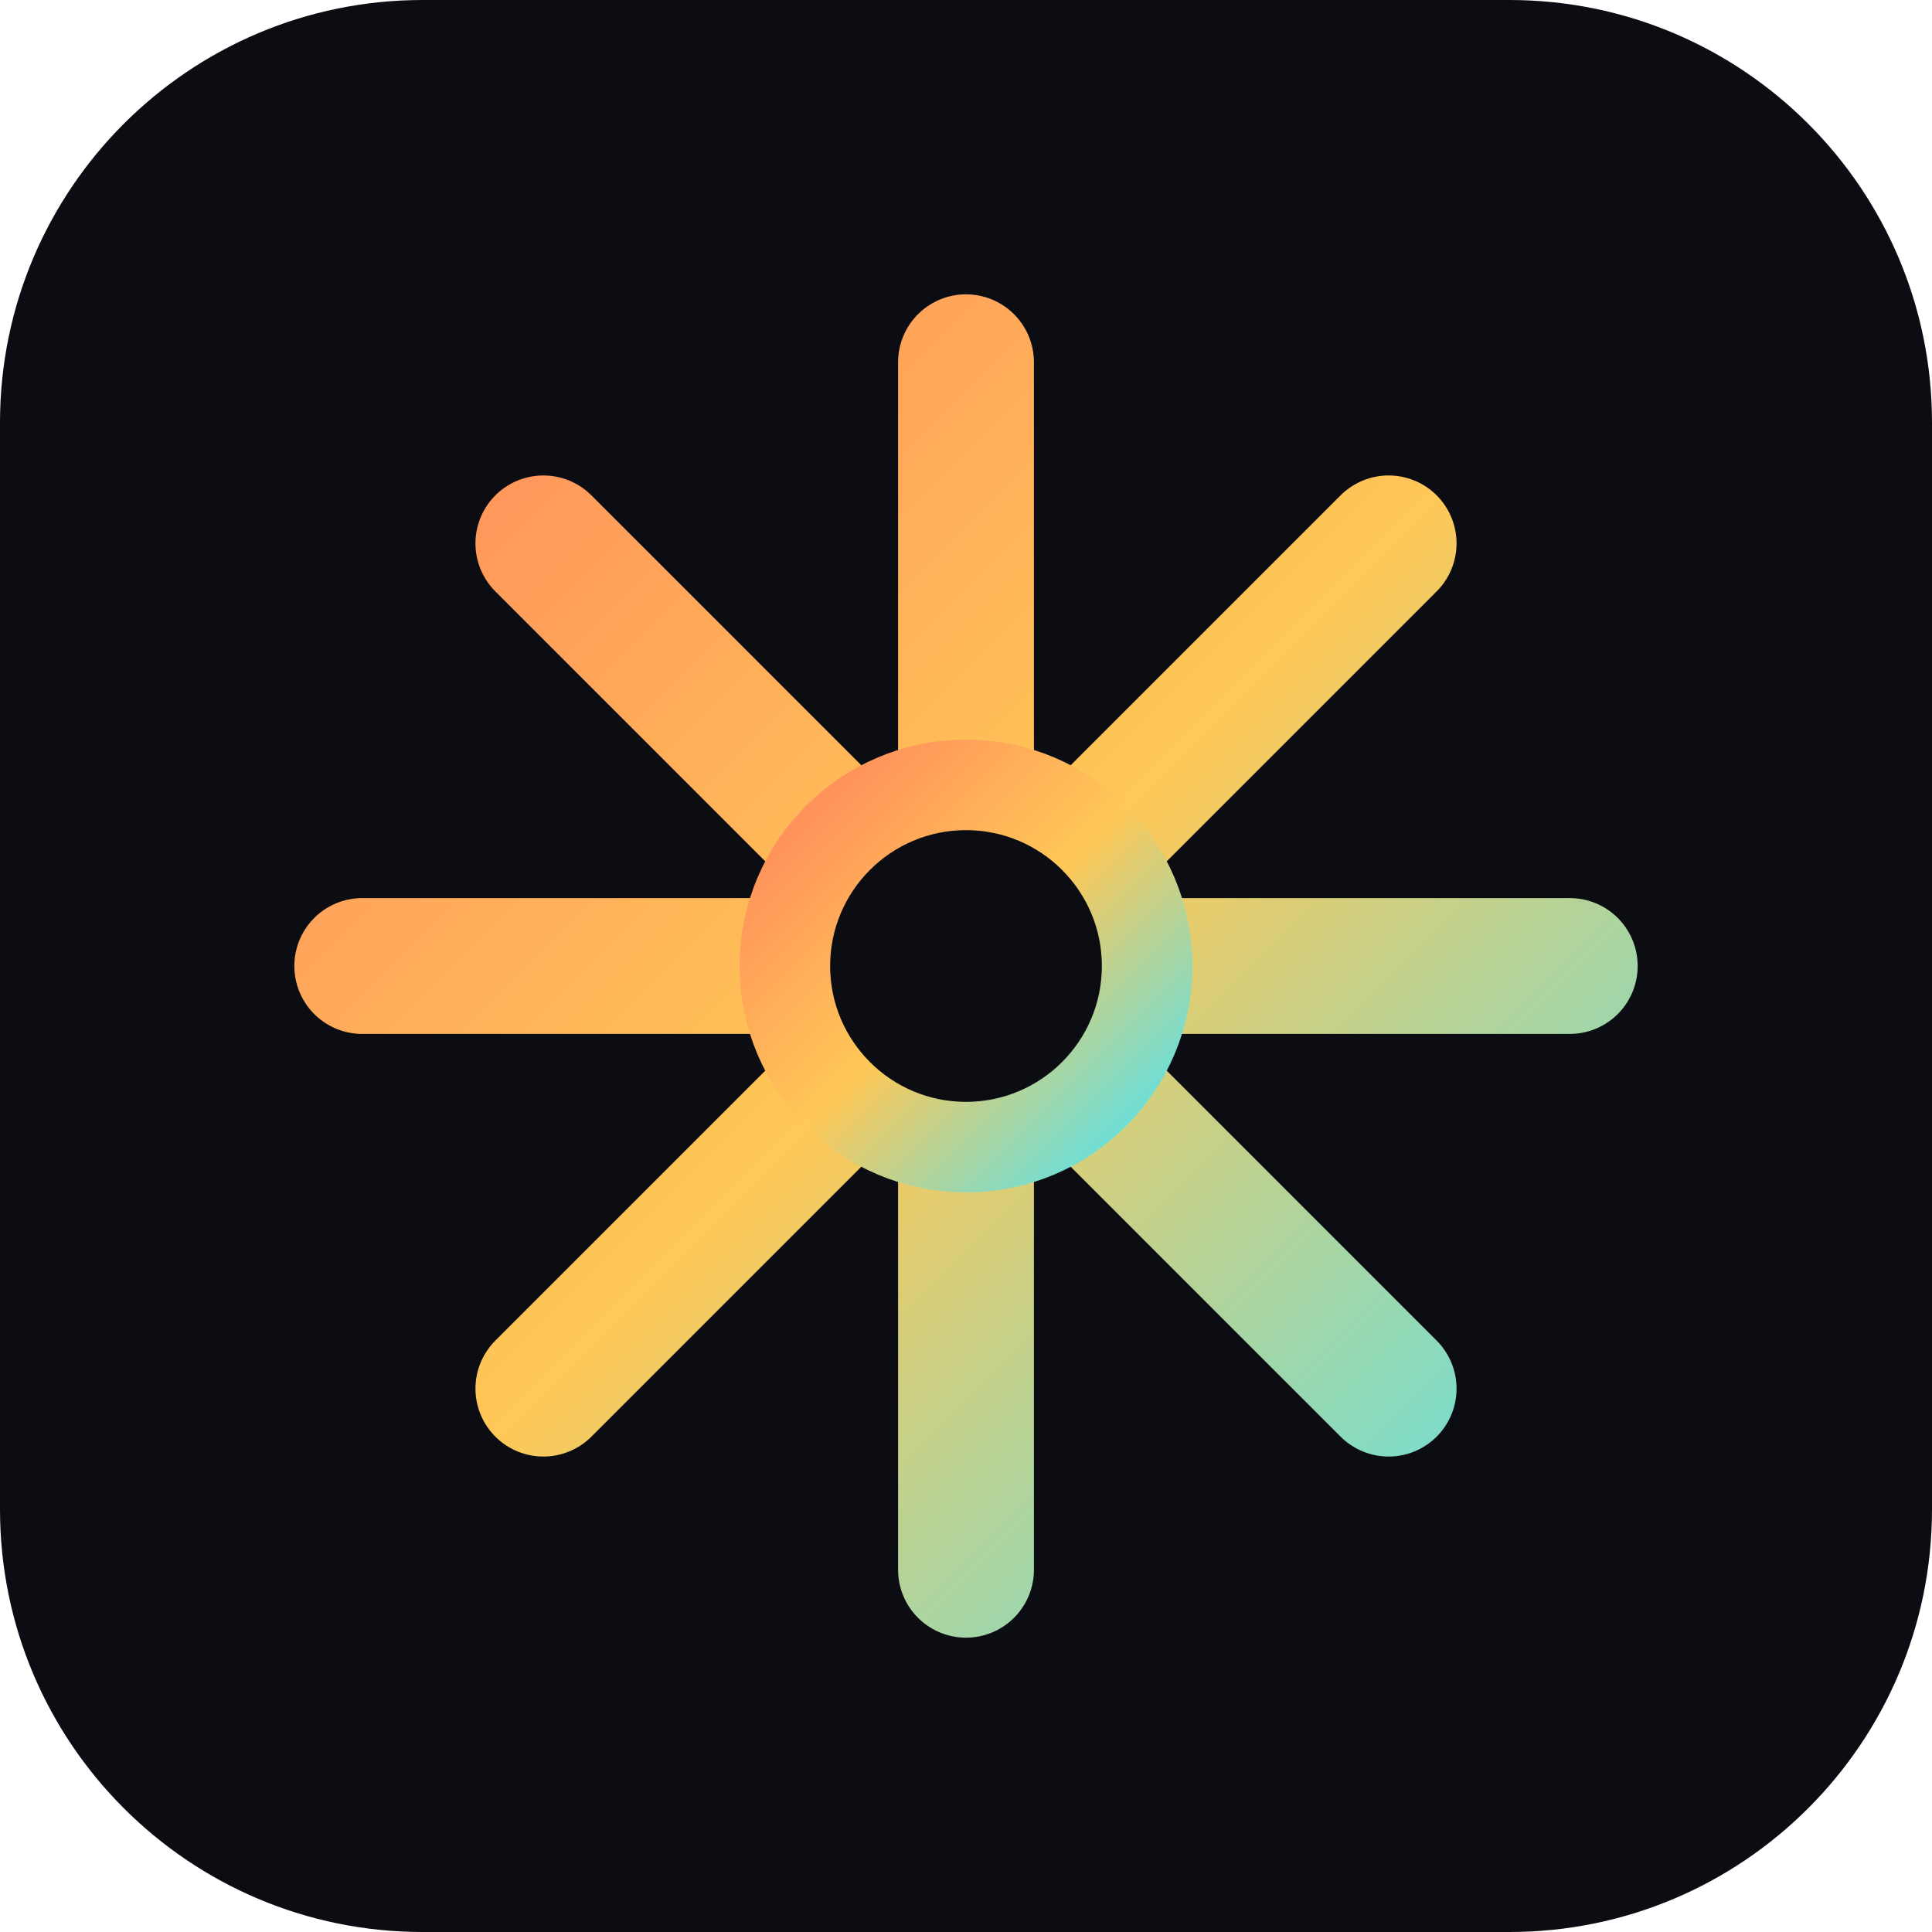
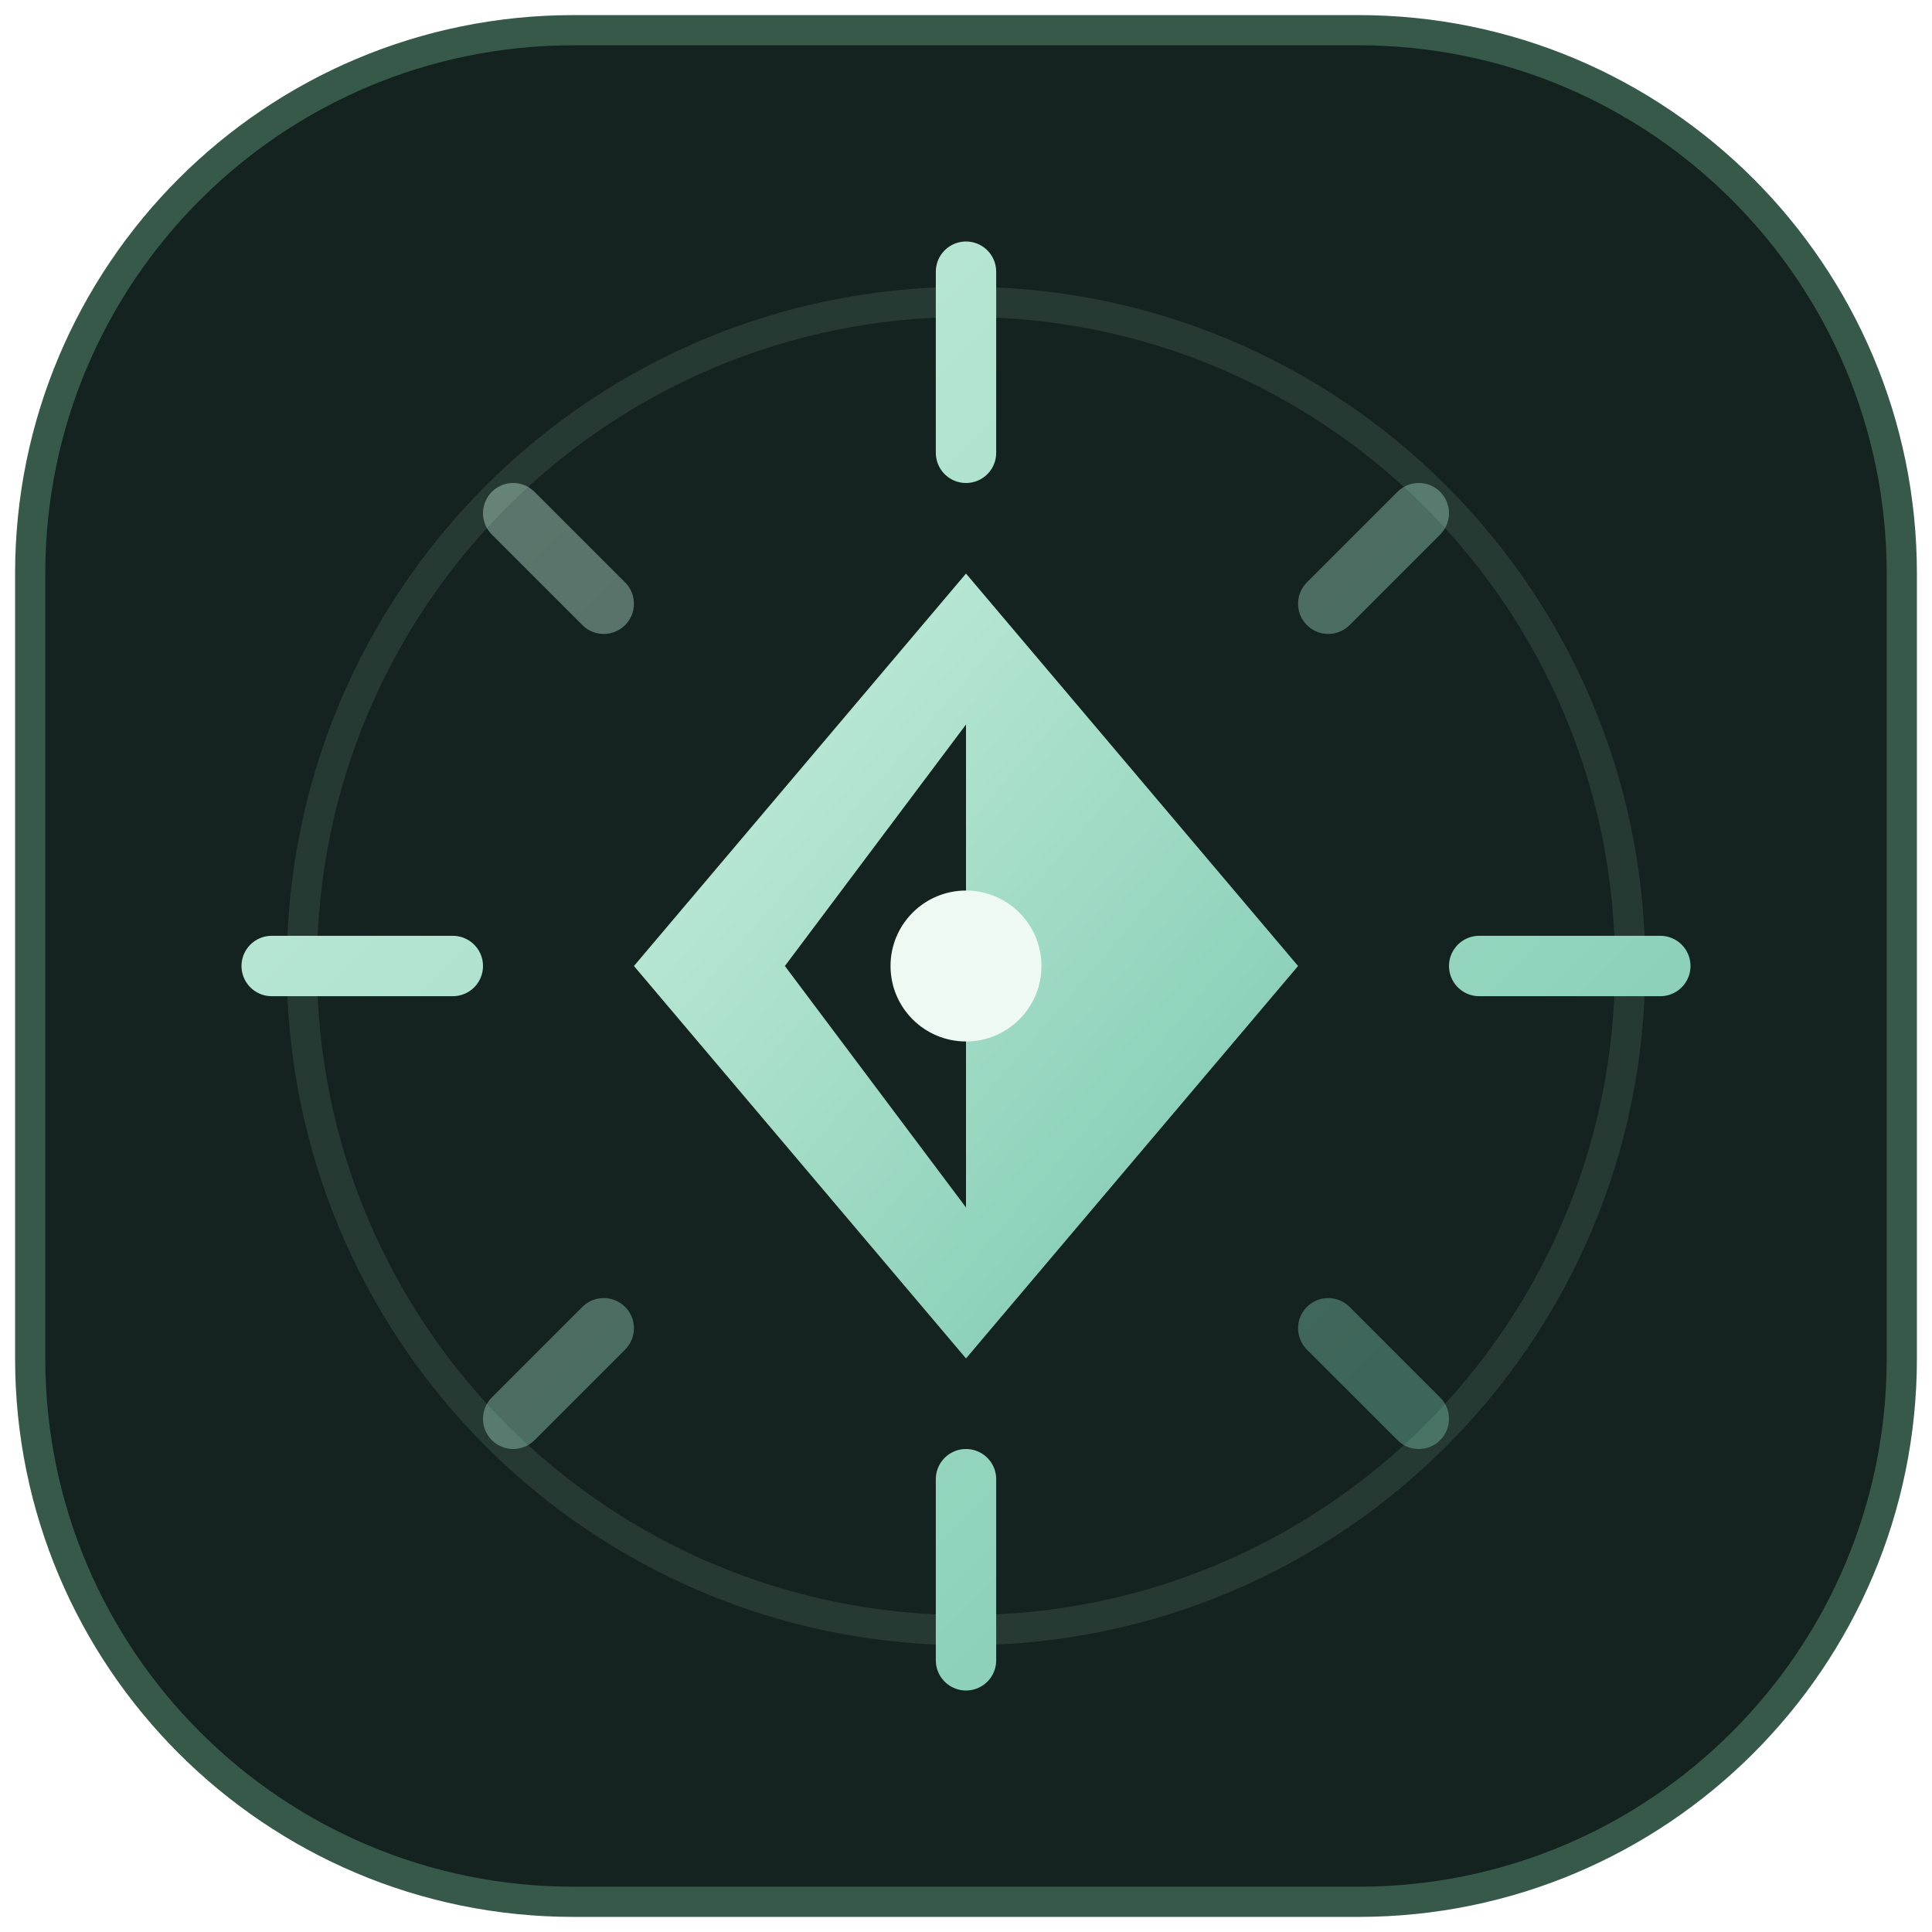
<svg xmlns="http://www.w3.org/2000/svg" viewBox="0 0 64 64">
  <defs>
    <linearGradient id="g" x1="0" y1="0" x2="1" y2="1">
-       <stop offset="0" stop-color="#ff8a5c" />
-       <stop offset=".5" stop-color="#ffc857" />
-       <stop offset="1" stop-color="#5ce1e6" />
+       <stop stop-color="#c9f0df" />
+       <stop offset="1" stop-color="#7ac7ae" />
    </linearGradient>
  </defs>
-   <rect width="64" height="64" rx="14" fill="#0b0d12" />
-   <g fill="none" stroke="url(#g)" stroke-width="4.5" stroke-linecap="round">
-     <path d="M32 12v40M12 32h40M18 18l28 28M46 18L18 46" />
+   <rect x="1" y="1" width="62" height="62" rx="18" fill="#14231f" stroke="#36594a" />
+   <circle cx="32" cy="32" r="22" fill="none" stroke="#a7e5cc" stroke-opacity=".12" />
+   <g stroke="url(#g)" stroke-width="2" stroke-linecap="round">
+     <path d="M32 9v6m0 34v6M9 32h6m34 0h6" />
+     <path d="m17 17 3 3m24 24 3 3m0-30-3 3M20 44l-3 3" opacity=".4" />
  </g>
-   <circle cx="32" cy="32" r="6" fill="#0b0d12" stroke="url(#g)" stroke-width="3" />
+   <path d="M32 19 43 32 32 45 21 32Z" fill="url(#g)" />
+   <path d="M32 24v16l-6-8Z" fill="#14231f" />
+   <circle cx="32" cy="32" r="2.5" fill="#edf9f2" />
</svg>
